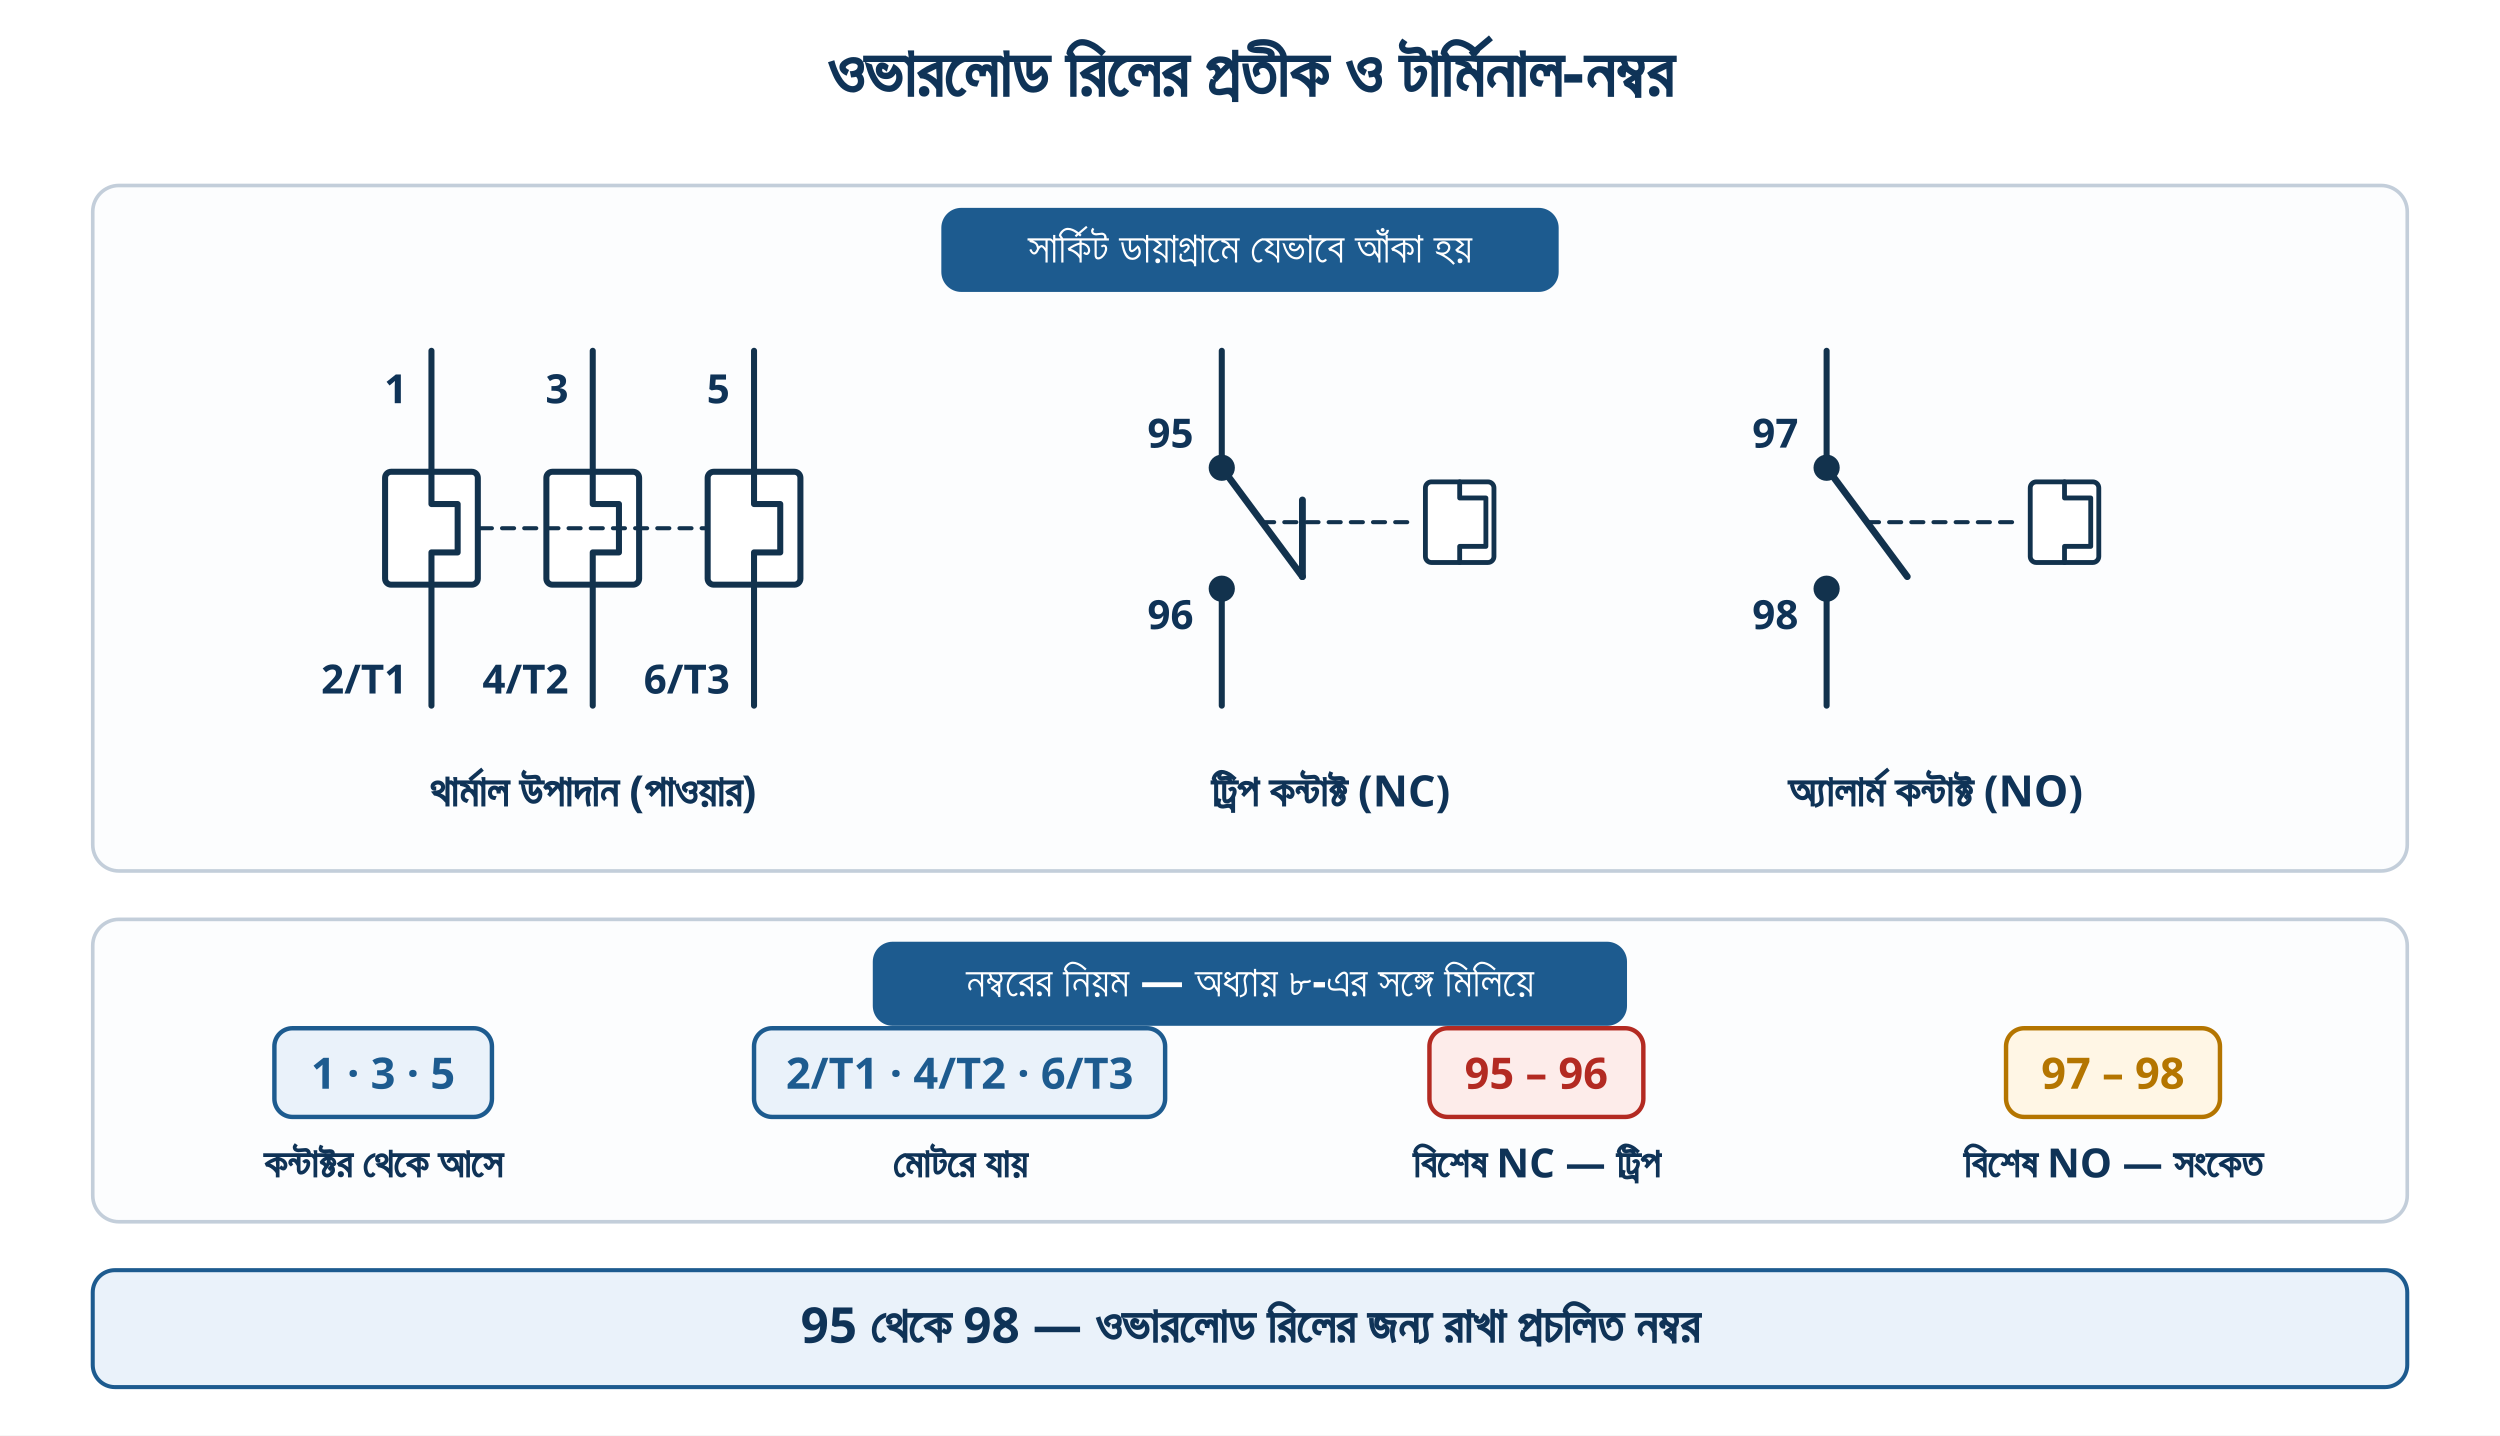
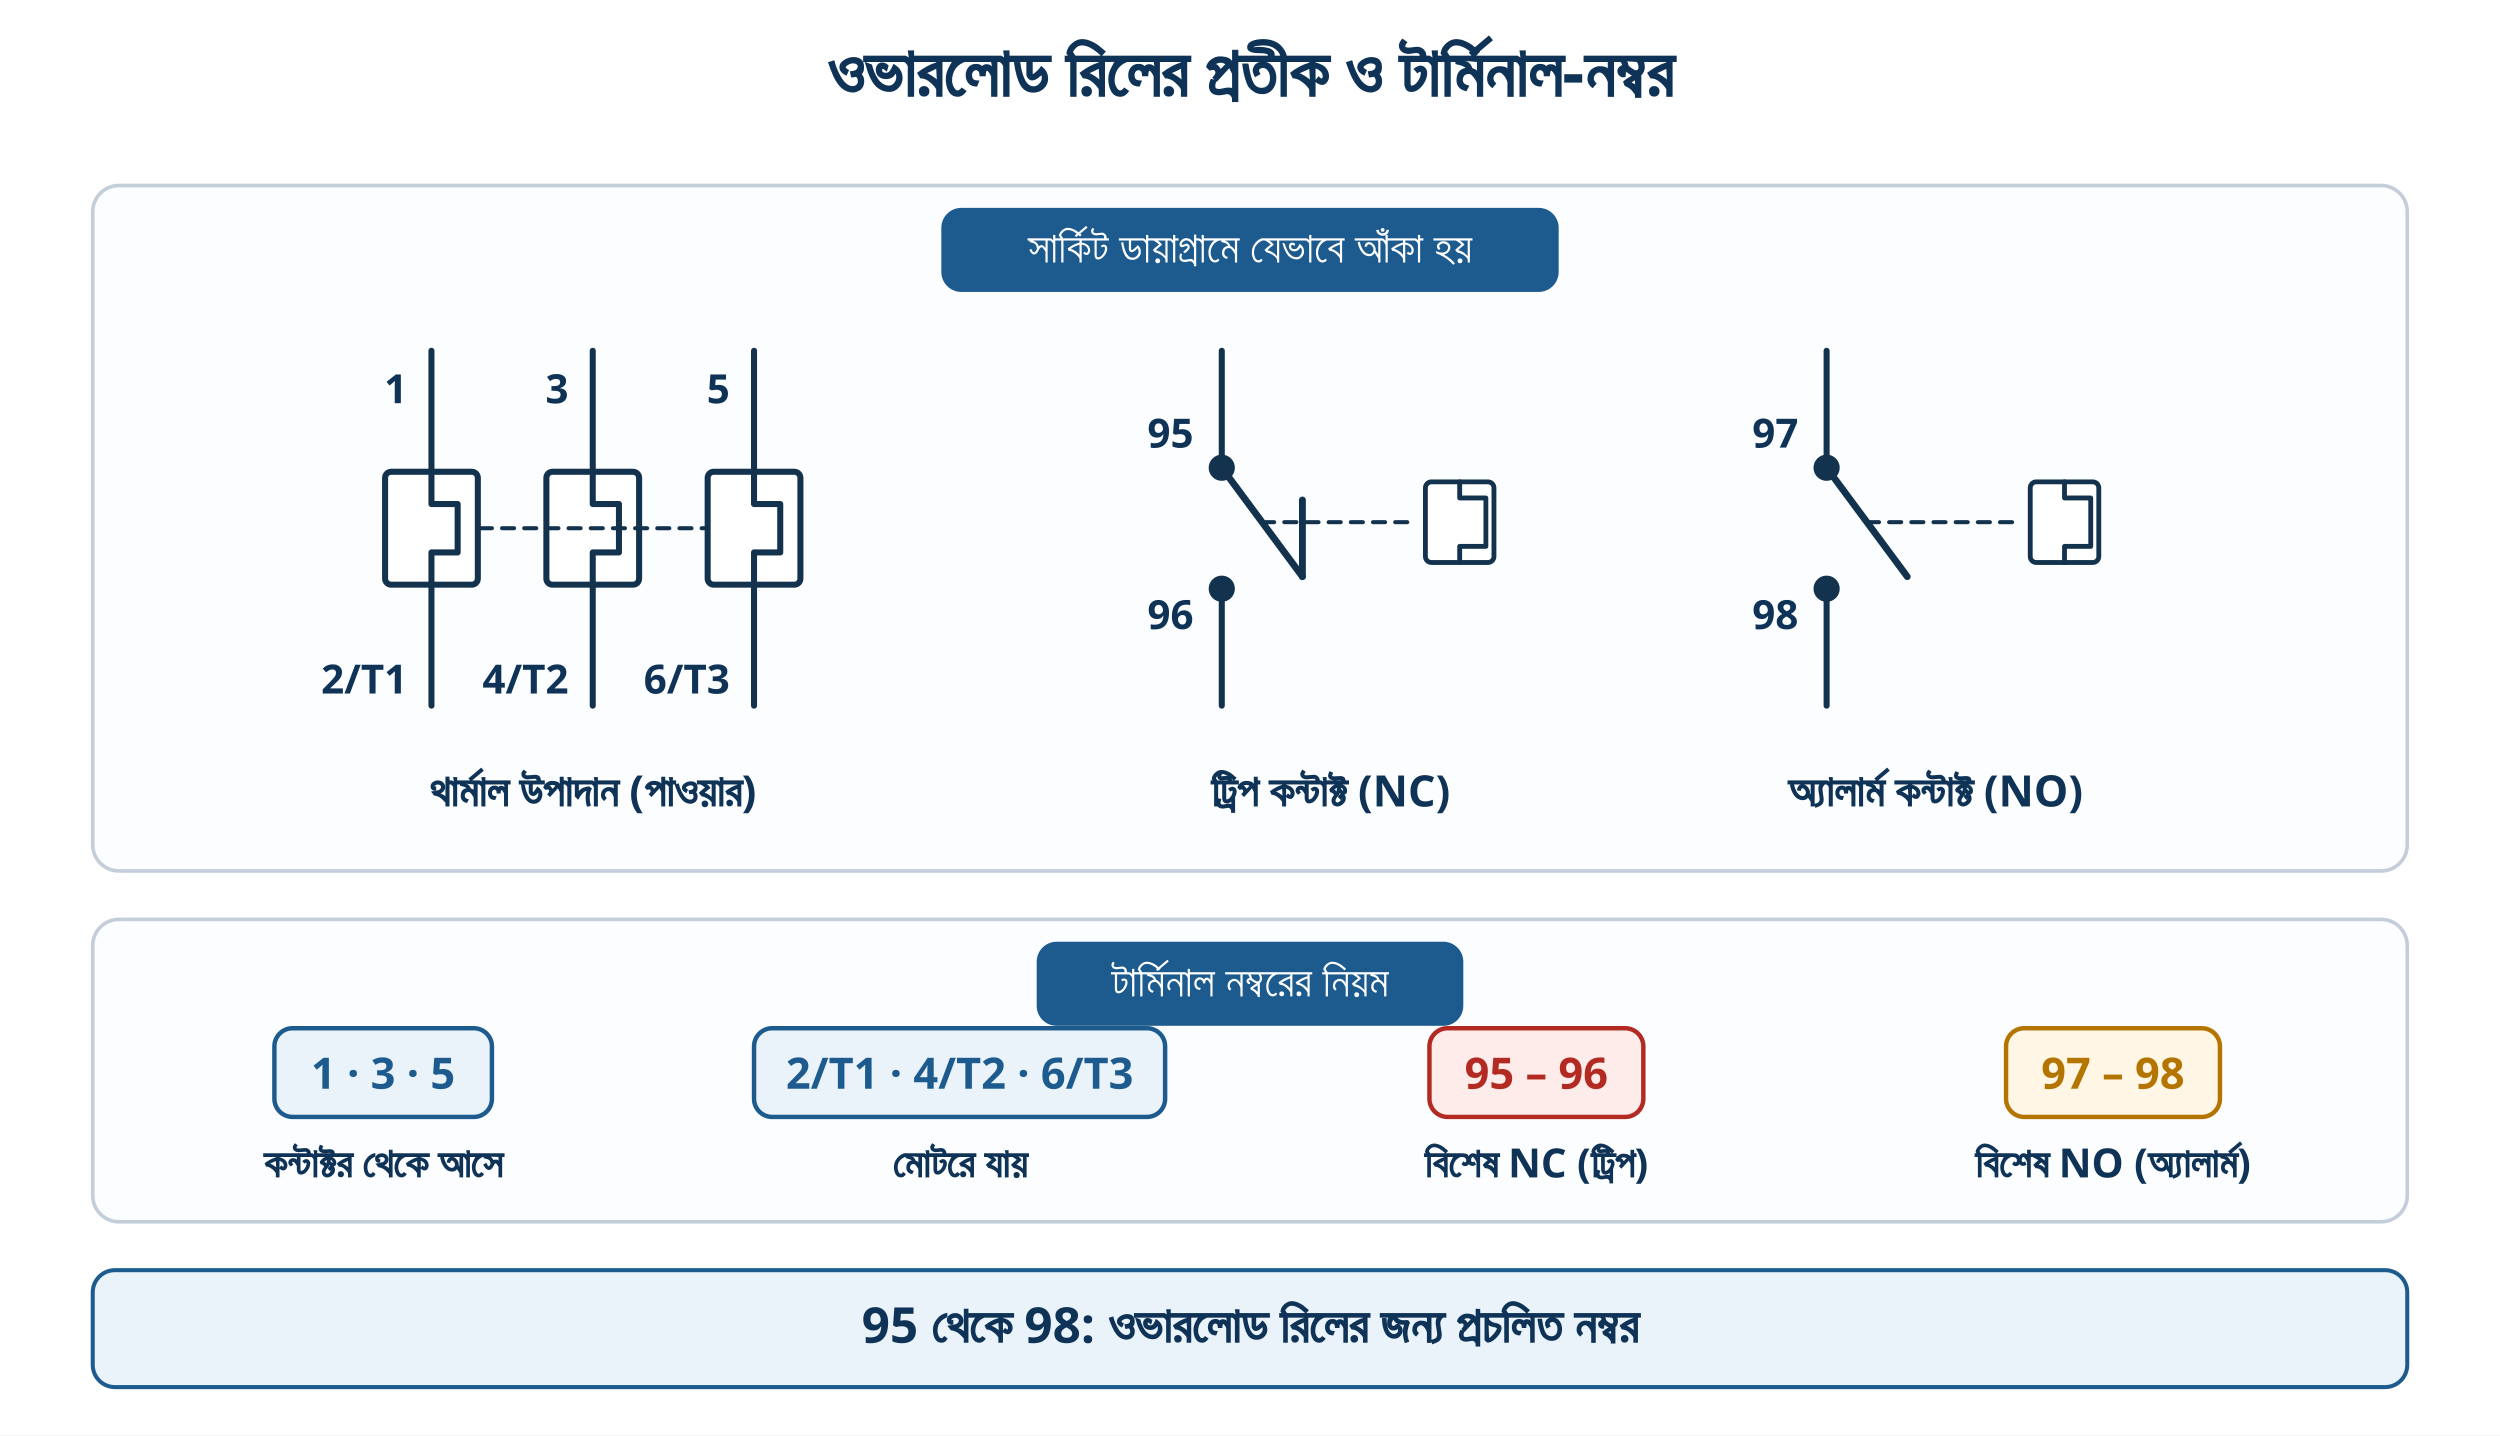
<svg xmlns="http://www.w3.org/2000/svg" width="1240" height="712" viewBox="0 0 1240 712">
  <rect width="1240" height="712" fill="#FFFFFF" />
  <text x="620.0" y="48.0" font-family="Kalpurush" font-size="34" font-weight="700" fill="#0F3357" text-anchor="middle">ওভারলোড রিলের প্রতীক ও টার্মিনাল-নম্বর</text>
  <rect x="46.0" y="92.0" width="1148.0" height="340.0" rx="13" fill="#FCFDFE" stroke="#C3CEDA" stroke-width="1.8" />
  <rect x="467.8" y="104.0" width="304.4" height="39.9" rx="9" fill="#1D5B8F" stroke="#1D5B8F" stroke-width="1.8" />
  <text x="620.0" y="130.2" font-family="Kalpurush" font-size="21.5" font-weight="600" fill="#FFFFFF" text-anchor="middle">সার্কিট ডায়াগ্রামে যেভাবে আঁকা হয়</text>
  <path d="M 214 174 L 214 234" fill="none" stroke="#12324D" stroke-width="3" stroke-linecap="round" stroke-linejoin="round" />
  <rect x="191.0" y="234.0" width="46.0" height="56.0" rx="3" fill="#FFFFFF" stroke="#12324D" stroke-width="3" />
  <path d="M 214 234.0 L 214 250 L 227 250 L 227 274 L 214 274 L 214 290.0" fill="none" stroke="#12324D" stroke-width="3" stroke-linecap="round" stroke-linejoin="round" />
  <path d="M 214 290 L 214 350" fill="none" stroke="#12324D" stroke-width="3" stroke-linecap="round" stroke-linejoin="round" />
  <text x="202.0" y="200.0" font-family="Kalpurush" font-size="20" font-weight="700" fill="#0F3357" text-anchor="end">1</text>
  <text x="202.0" y="344.0" font-family="Kalpurush" font-size="20" font-weight="700" fill="#0F3357" text-anchor="end">2/T1</text>
  <path d="M 294 174 L 294 234" fill="none" stroke="#12324D" stroke-width="3" stroke-linecap="round" stroke-linejoin="round" />
  <rect x="271.0" y="234.0" width="46.0" height="56.0" rx="3" fill="#FFFFFF" stroke="#12324D" stroke-width="3" />
  <path d="M 294 234.0 L 294 250 L 307 250 L 307 274 L 294 274 L 294 290.0" fill="none" stroke="#12324D" stroke-width="3" stroke-linecap="round" stroke-linejoin="round" />
  <path d="M 294 290 L 294 350" fill="none" stroke="#12324D" stroke-width="3" stroke-linecap="round" stroke-linejoin="round" />
  <text x="282.0" y="200.0" font-family="Kalpurush" font-size="20" font-weight="700" fill="#0F3357" text-anchor="end">3</text>
  <text x="282.0" y="344.0" font-family="Kalpurush" font-size="20" font-weight="700" fill="#0F3357" text-anchor="end">4/T2</text>
  <path d="M 374 174 L 374 234" fill="none" stroke="#12324D" stroke-width="3" stroke-linecap="round" stroke-linejoin="round" />
  <rect x="351.0" y="234.0" width="46.0" height="56.0" rx="3" fill="#FFFFFF" stroke="#12324D" stroke-width="3" />
  <path d="M 374 234.0 L 374 250 L 387 250 L 387 274 L 374 274 L 374 290.0" fill="none" stroke="#12324D" stroke-width="3" stroke-linecap="round" stroke-linejoin="round" />
  <path d="M 374 290 L 374 350" fill="none" stroke="#12324D" stroke-width="3" stroke-linecap="round" stroke-linejoin="round" />
  <text x="362.0" y="200.0" font-family="Kalpurush" font-size="20" font-weight="700" fill="#0F3357" text-anchor="end">5</text>
  <text x="362.0" y="344.0" font-family="Kalpurush" font-size="20" font-weight="700" fill="#0F3357" text-anchor="end">6/T3</text>
  <path d="M 238 262 L 350 262" fill="none" stroke="#12324D" stroke-width="2" stroke-linecap="round" stroke-linejoin="round" stroke-dasharray="6 5" />
  <text x="294.0" y="400.0" font-family="Kalpurush" font-size="21.5" font-weight="700" fill="#0F3357" text-anchor="middle">থার্মাল উপাদান (পাওয়ার)</text>
  <path d="M 606 174 L 606 232" fill="none" stroke="#12324D" stroke-width="3" stroke-linecap="round" stroke-linejoin="round" />
  <circle cx="606.0" cy="232.0" r="6.5" fill="#12324D" stroke="none" stroke-width="2" />
  <path d="M 606 232 L 646 286" fill="none" stroke="#12324D" stroke-width="3.4" stroke-linecap="round" stroke-linejoin="round" />
  <path d="M 646 286 L 646 248" fill="none" stroke="#12324D" stroke-width="3.4" stroke-linecap="round" stroke-linejoin="round" />
  <circle cx="606.0" cy="292.0" r="6.5" fill="#12324D" stroke="none" stroke-width="2" />
  <path d="M 606 292 L 606 350" fill="none" stroke="#12324D" stroke-width="3" stroke-linecap="round" stroke-linejoin="round" />
  <text x="592.0" y="222.0" font-family="Kalpurush" font-size="20" font-weight="700" fill="#0F3357" text-anchor="end">95</text>
  <text x="592.0" y="312.0" font-family="Kalpurush" font-size="20" font-weight="700" fill="#0F3357" text-anchor="end">96</text>
  <path d="M 626 259 L 702 259" fill="none" stroke="#12324D" stroke-width="2" stroke-linecap="round" stroke-linejoin="round" stroke-dasharray="6 5" />
  <rect x="707.0" y="239.0" width="34.0" height="40.0" rx="3" fill="#FFFFFF" stroke="#12324D" stroke-width="2.4" />
  <path d="M 724 239.0 L 724 247 L 737 247 L 737 271 L 724 271 L 724 279.0" fill="none" stroke="#12324D" stroke-width="2.4" stroke-linecap="round" stroke-linejoin="round" />
  <text x="660.0" y="400.0" font-family="Kalpurush" font-size="21.5" font-weight="700" fill="#0F3357" text-anchor="middle">ট্রিপ কন্টাক্ট (NC)</text>
  <path d="M 906 174 L 906 232" fill="none" stroke="#12324D" stroke-width="3" stroke-linecap="round" stroke-linejoin="round" />
  <circle cx="906.0" cy="232.0" r="6.5" fill="#12324D" stroke="none" stroke-width="2" />
  <path d="M 906 232 L 946 286" fill="none" stroke="#12324D" stroke-width="3.4" stroke-linecap="round" stroke-linejoin="round" />
  <circle cx="906.0" cy="292.0" r="6.5" fill="#12324D" stroke="none" stroke-width="2" />
  <path d="M 906 292 L 906 350" fill="none" stroke="#12324D" stroke-width="3" stroke-linecap="round" stroke-linejoin="round" />
  <text x="892.0" y="222.0" font-family="Kalpurush" font-size="20" font-weight="700" fill="#0F3357" text-anchor="end">97</text>
  <text x="892.0" y="312.0" font-family="Kalpurush" font-size="20" font-weight="700" fill="#0F3357" text-anchor="end">98</text>
  <path d="M 926 259 L 1002 259" fill="none" stroke="#12324D" stroke-width="2" stroke-linecap="round" stroke-linejoin="round" stroke-dasharray="6 5" />
  <rect x="1007.0" y="239.0" width="34.0" height="40.0" rx="3" fill="#FFFFFF" stroke="#12324D" stroke-width="2.4" />
  <path d="M 1024 239.0 L 1024 247 L 1037 247 L 1037 271 L 1024 271 L 1024 279.0" fill="none" stroke="#12324D" stroke-width="2.4" stroke-linecap="round" stroke-linejoin="round" />
  <text x="960.0" y="400.0" font-family="Kalpurush" font-size="21.5" font-weight="700" fill="#0F3357" text-anchor="middle">অ্যালার্ম কন্টাক্ট (NO)</text>
  <rect x="46.0" y="456.0" width="1148.0" height="150.0" rx="13" fill="#FCFDFE" stroke="#C3CEDA" stroke-width="1.8" />
-   <rect x="433.8" y="468.0" width="372.3" height="39.9" rx="9" fill="#1D5B8F" stroke="#1D5B8F" stroke-width="1.8" />
-   <text x="620.0" y="494.2" font-family="Kalpurush" font-size="21.5" font-weight="600" fill="#FFFFFF" text-anchor="middle">নম্বরের নিয়ম — অধ্যায় ৮-এর সঙ্গে মিলিয়ে</text>
+   <rect x="515.1" y="468.0" width="209.8" height="39.9" rx="9" fill="#1D5B8F" stroke="#1D5B8F" stroke-width="1.8" />
+   <text x="620.0" y="494.2" font-family="Kalpurush" font-size="21.5" font-weight="600" fill="#FFFFFF" text-anchor="middle">টার্মিনাল নম্বরের নিয়ম</text>
  <rect x="136.1" y="510.0" width="107.9" height="44.0" rx="9" fill="#EAF2FA" stroke="#1D5B8F" stroke-width="2.2" />
  <text x="190.0" y="540.0" font-family="Kalpurush" font-size="21.5" font-weight="700" fill="#1D5B8F" text-anchor="middle">1 · 3 · 5</text>
  <text x="190.0" y="584.0" font-family="Kalpurush" font-size="20" font-weight="700" fill="#0F3357" text-anchor="middle">কন্টাক্টর থেকে আসে</text>
  <rect x="374.0" y="510.0" width="203.9" height="44.0" rx="9" fill="#EAF2FA" stroke="#1D5B8F" stroke-width="2.2" />
  <text x="476.0" y="540.0" font-family="Kalpurush" font-size="21.5" font-weight="700" fill="#1D5B8F" text-anchor="middle">2/T1 · 4/T2 · 6/T3</text>
  <text x="476.0" y="584.0" font-family="Kalpurush" font-size="20" font-weight="700" fill="#0F3357" text-anchor="middle">মোটরে যায়</text>
  <rect x="709.0" y="510.0" width="106.1" height="44.0" rx="9" fill="#FDECEA" stroke="#B32A22" stroke-width="2.2" />
  <text x="762.0" y="540.0" font-family="Kalpurush" font-size="21.5" font-weight="700" fill="#B32A22" text-anchor="middle">95 – 96</text>
-   <text x="762.0" y="584.0" font-family="Kalpurush" font-size="20" font-weight="700" fill="#0F3357" text-anchor="middle">বিশেষ NC — ট্রিপ</text>
+   <text x="762.0" y="584.0" font-family="Kalpurush" font-size="20" font-weight="700" fill="#0F3357" text-anchor="middle">বিশেষ NC (ট্রিপ)</text>
  <rect x="995.0" y="510.0" width="106.1" height="44.0" rx="9" fill="#FFF6E5" stroke="#B47500" stroke-width="2.2" />
  <text x="1048.0" y="540.0" font-family="Kalpurush" font-size="21.5" font-weight="700" fill="#B47500" text-anchor="middle">97 – 98</text>
-   <text x="1048.0" y="584.0" font-family="Kalpurush" font-size="20" font-weight="700" fill="#0F3357" text-anchor="middle">বিশেষ NO — সংকেত</text>
+   <text x="1048.0" y="584.0" font-family="Kalpurush" font-size="20" font-weight="700" fill="#0F3357" text-anchor="middle">বিশেষ NO (অ্যালার্ম)</text>
  <rect x="46.0" y="630.0" width="1148.0" height="58.0" rx="11" fill="#EAF2FA" stroke="#1D5B8F" stroke-width="2" />
-   <text x="620.0" y="666.0" font-family="Kalpurush" font-size="24.5" font-weight="700" fill="#0F3357" text-anchor="middle">95 থেকে 98 — ওভারলোড রিলের জন্য রাখা প্রচলিত নম্বর</text>
+   <text x="620.0" y="666.0" font-family="Kalpurush" font-size="24.5" font-weight="700" fill="#0F3357" text-anchor="middle">95 থেকে 98: ওভারলোড রিলের জন্য প্রচলিত নম্বর</text>
</svg>
